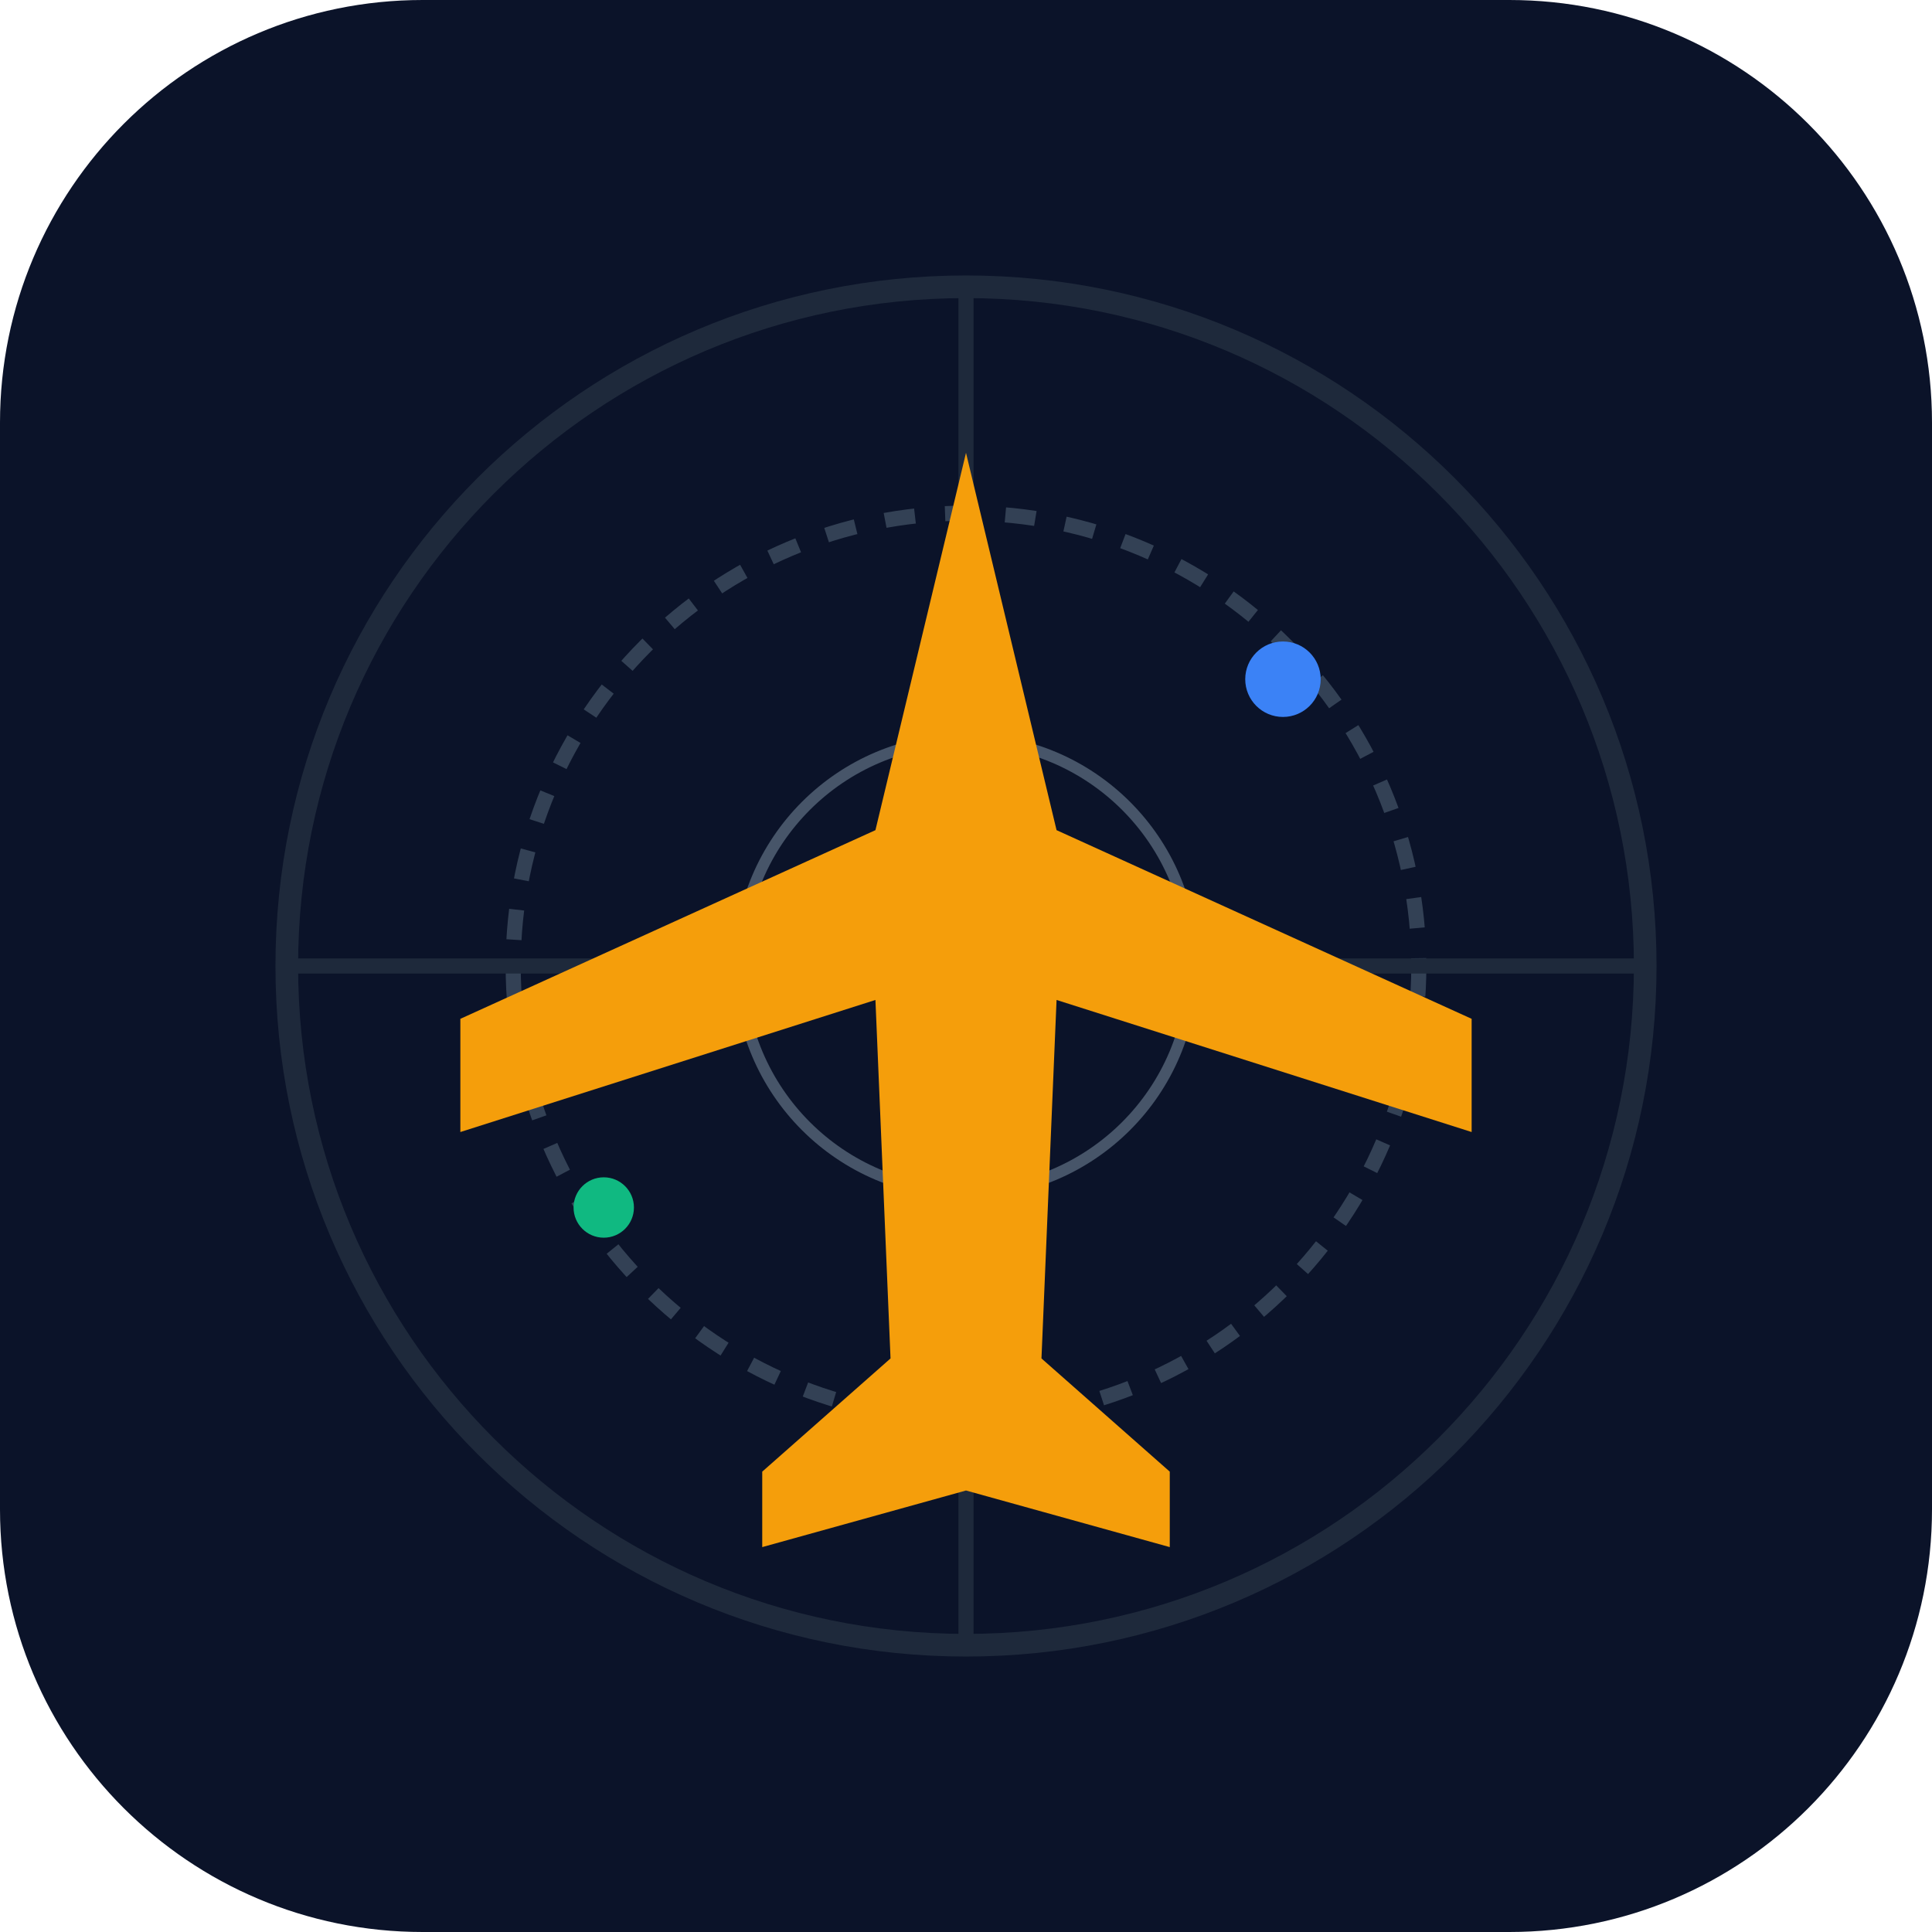
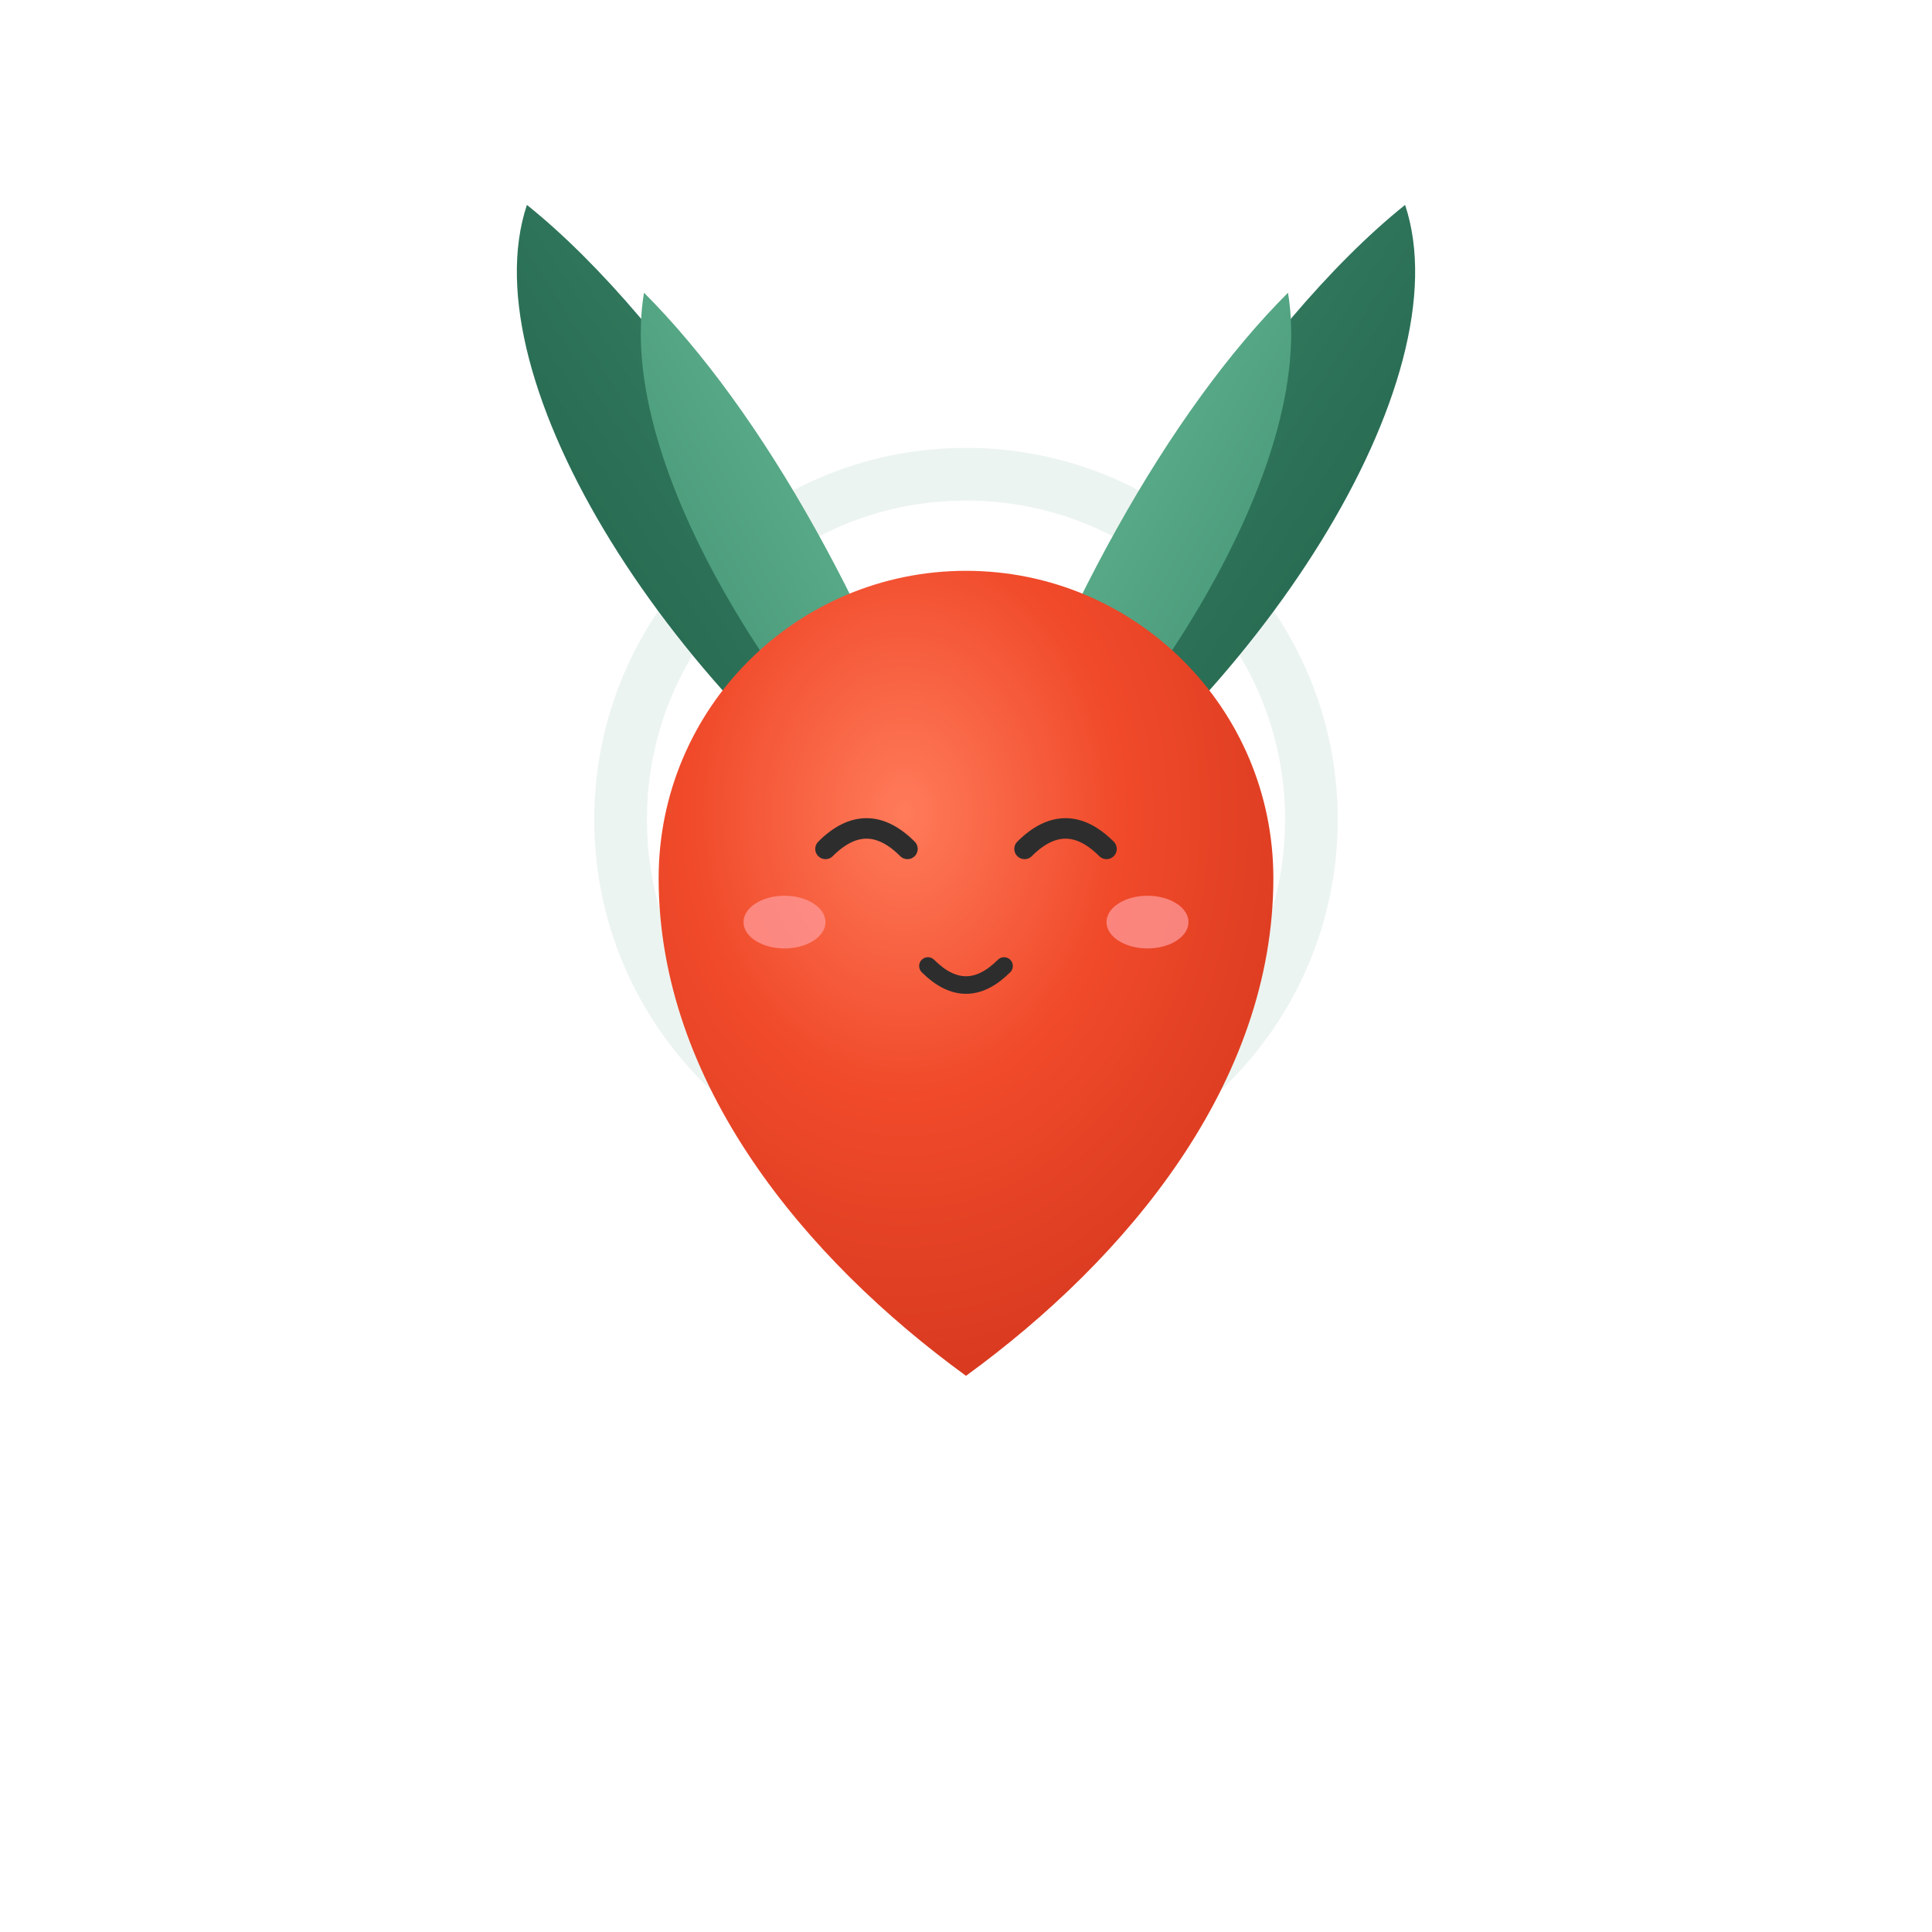
- <svg xmlns="http://www.w3.org/2000/svg" viewBox="0 0 512 512" width="512" height="512">
-   <rect width="512" height="512" rx="112" fill="#0b1329" />
-   <circle cx="256" cy="256" r="180" fill="none" stroke="#1e293b" stroke-width="6" />
-   <circle cx="256" cy="256" r="120" fill="none" stroke="#334155" stroke-width="4" stroke-dasharray="8 8" />
-   <circle cx="256" cy="256" r="60" fill="none" stroke="#475569" stroke-width="3" />
-   <line x1="76" y1="256" x2="436" y2="256" stroke="#1e293b" stroke-width="4" />
-   <line x1="256" y1="76" x2="256" y2="436" stroke="#1e293b" stroke-width="4" />
-   <path d="M256 120 L280 220 L390 270 L390 300 L280 265 L276 360 L310 390 L310 410 L256 395 L202 410 L202 390 L236 360 L232 265 L122 300 L122 270 L232 220 Z" fill="#f59e0b" />
-   <circle cx="340" cy="180" r="10" fill="#3b82f6" />
-   <circle cx="160" cy="320" r="8" fill="#10b981" />
+ <svg xmlns="http://www.w3.org/2000/svg" viewBox="70 50 660 660" width="100%" height="100%">
+   <style>
+     .radar-static {
+       display: none;
+     }
+ 
+     @media (prefers-reduced-motion: reduce) {
+       .radar-live {
+         display: none;
+       }
+ 
+       .radar-static {
+         display: block;
+       }
+     }
+   </style>
+   <defs>
+     <linearGradient id="leafOuterL" x1="0%" y1="100%" x2="100%" y2="0%">
+       <stop offset="0%" stop-color="#1E5C45" />
+       <stop offset="100%" stop-color="#3D8B6E" />
+     </linearGradient>
+     <linearGradient id="leafInnerL" x1="0%" y1="100%" x2="100%" y2="0%">
+       <stop offset="0%" stop-color="#3D8B6E" />
+       <stop offset="100%" stop-color="#6BBF9A" />
+     </linearGradient>
+     <linearGradient id="leafOuterR" x1="100%" y1="100%" x2="0%" y2="0%">
+       <stop offset="0%" stop-color="#1E5C45" />
+       <stop offset="100%" stop-color="#3D8B6E" />
+     </linearGradient>
+     <linearGradient id="leafInnerR" x1="100%" y1="100%" x2="0%" y2="0%">
+       <stop offset="0%" stop-color="#3D8B6E" />
+       <stop offset="100%" stop-color="#6BBF9A" />
+     </linearGradient>
+     <radialGradient id="radishBody" cx="40%" cy="30%" r="70%">
+       <stop offset="0%" stop-color="#FF7B5A" />
+       <stop offset="50%" stop-color="#F04A2A" />
+       <stop offset="100%" stop-color="#D93A20" />
+     </radialGradient>
+   </defs>
+   <g class="radar-live" fill="none" stroke="#1B3A5C" stroke-linecap="round">
+     <circle cx="400" cy="330" r="118" stroke="#3D8B6E" stroke-width="18" opacity="0.10">
+       <animate attributeName="r" values="112;126;112" dur="5s" repeatCount="indefinite" calcMode="spline" keyTimes="0;0.5;1" keySplines="0.42 0 0.58 1;0.42 0 0.58 1" />
+       <animate attributeName="opacity" values="0.07;0.16;0.07" dur="5s" repeatCount="indefinite" calcMode="spline" keyTimes="0;0.5;1" keySplines="0.42 0 0.58 1;0.42 0 0.58 1" />
+     </circle>
+     <circle cx="400" cy="330" r="118" stroke-width="4" opacity="0">
+       <animate attributeName="r" values="112;208;276" keyTimes="0;0.55;1" dur="4.2s" begin="-0.2s" repeatCount="indefinite" calcMode="spline" keySplines="0.16 0.66 0.3 1;0.32 0 0.55 1" />
+       <animate attributeName="opacity" values="0;0.40;0" keyTimes="0;0.18;1" dur="4.2s" begin="-0.2s" repeatCount="indefinite" calcMode="spline" keySplines="0.3 0 0.4 1;0.35 0 0.6 1" />
+       <animate attributeName="stroke-width" values="4;2.2;1.1" keyTimes="0;0.55;1" dur="4.2s" begin="-0.2s" repeatCount="indefinite" calcMode="spline" keySplines="0.16 0.66 0.3 1;0.32 0 0.55 1" />
+     </circle>
+     <circle cx="400" cy="330" r="118" stroke-width="3.2" opacity="0">
+       <animate attributeName="r" values="112;216;292" keyTimes="0;0.55;1" dur="4.2s" begin="-1.6s" repeatCount="indefinite" calcMode="spline" keySplines="0.16 0.66 0.3 1;0.32 0 0.55 1" />
+       <animate attributeName="opacity" values="0;0.28;0" keyTimes="0;0.18;1" dur="4.2s" begin="-1.6s" repeatCount="indefinite" calcMode="spline" keySplines="0.3 0 0.4 1;0.35 0 0.6 1" />
+       <animate attributeName="stroke-width" values="3.2;1.8;0.9" keyTimes="0;0.55;1" dur="4.2s" begin="-1.6s" repeatCount="indefinite" calcMode="spline" keySplines="0.16 0.66 0.3 1;0.32 0 0.55 1" />
+     </circle>
+     <circle cx="400" cy="330" r="118" stroke-width="2.6" opacity="0">
+       <animate attributeName="r" values="112;224;308" keyTimes="0;0.55;1" dur="4.2s" begin="-3s" repeatCount="indefinite" calcMode="spline" keySplines="0.16 0.66 0.3 1;0.32 0 0.55 1" />
+       <animate attributeName="opacity" values="0;0.18;0" keyTimes="0;0.18;1" dur="4.2s" begin="-3s" repeatCount="indefinite" calcMode="spline" keySplines="0.3 0 0.4 1;0.35 0 0.6 1" />
+       <animate attributeName="stroke-width" values="2.6;1.4;0.75" keyTimes="0;0.55;1" dur="4.2s" begin="-3s" repeatCount="indefinite" calcMode="spline" keySplines="0.16 0.66 0.3 1;0.32 0 0.55 1" />
+     </circle>
+   </g>
+   <g class="radar-static" fill="none" stroke="#1B3A5C" stroke-linecap="round">
+     <circle cx="400" cy="330" r="190" stroke-width="2" opacity="0.18" />
+     <circle cx="400" cy="330" r="252" stroke-width="1.5" opacity="0.10" />
+   </g>
+   <g>
+     <path d="M390,350 C300,290 230,180 250,120 C300,160 360,250 395,345 Z" fill="url(#leafOuterL)" />
+     <path d="M395,348 C340,300 280,210 290,150 C330,190 370,260 398,345 Z" fill="url(#leafInnerL)" />
+     <path d="M410,350 C500,290 570,180 550,120 C500,160 440,250 405,345 Z" fill="url(#leafOuterR)" />
+     <path d="M405,348 C460,300 520,210 510,150 C470,190 430,260 402,345 Z" fill="url(#leafInnerR)" />
+   </g>
+   <path d="M295,350 A105,105 0 0,1 505,350 C505,420 455,480 400,520 C345,480 295,420 295,350 Z" fill="url(#radishBody)" />
+   <path d="M352,340 Q366,326 380,340" fill="none" stroke="#2D2D2D" stroke-width="7" stroke-linecap="round" />
+   <path d="M420,340 Q434,326 448,340" fill="none" stroke="#2D2D2D" stroke-width="7" stroke-linecap="round" />
+   <ellipse cx="338" cy="365" rx="14" ry="9" fill="#FF9999" opacity="0.75" />
+   <ellipse cx="462" cy="365" rx="14" ry="9" fill="#FF9999" opacity="0.75" />
+   <path d="M387,380 Q400,393 413,380" fill="none" stroke="#2D2D2D" stroke-width="6" stroke-linecap="round" />
</svg>
